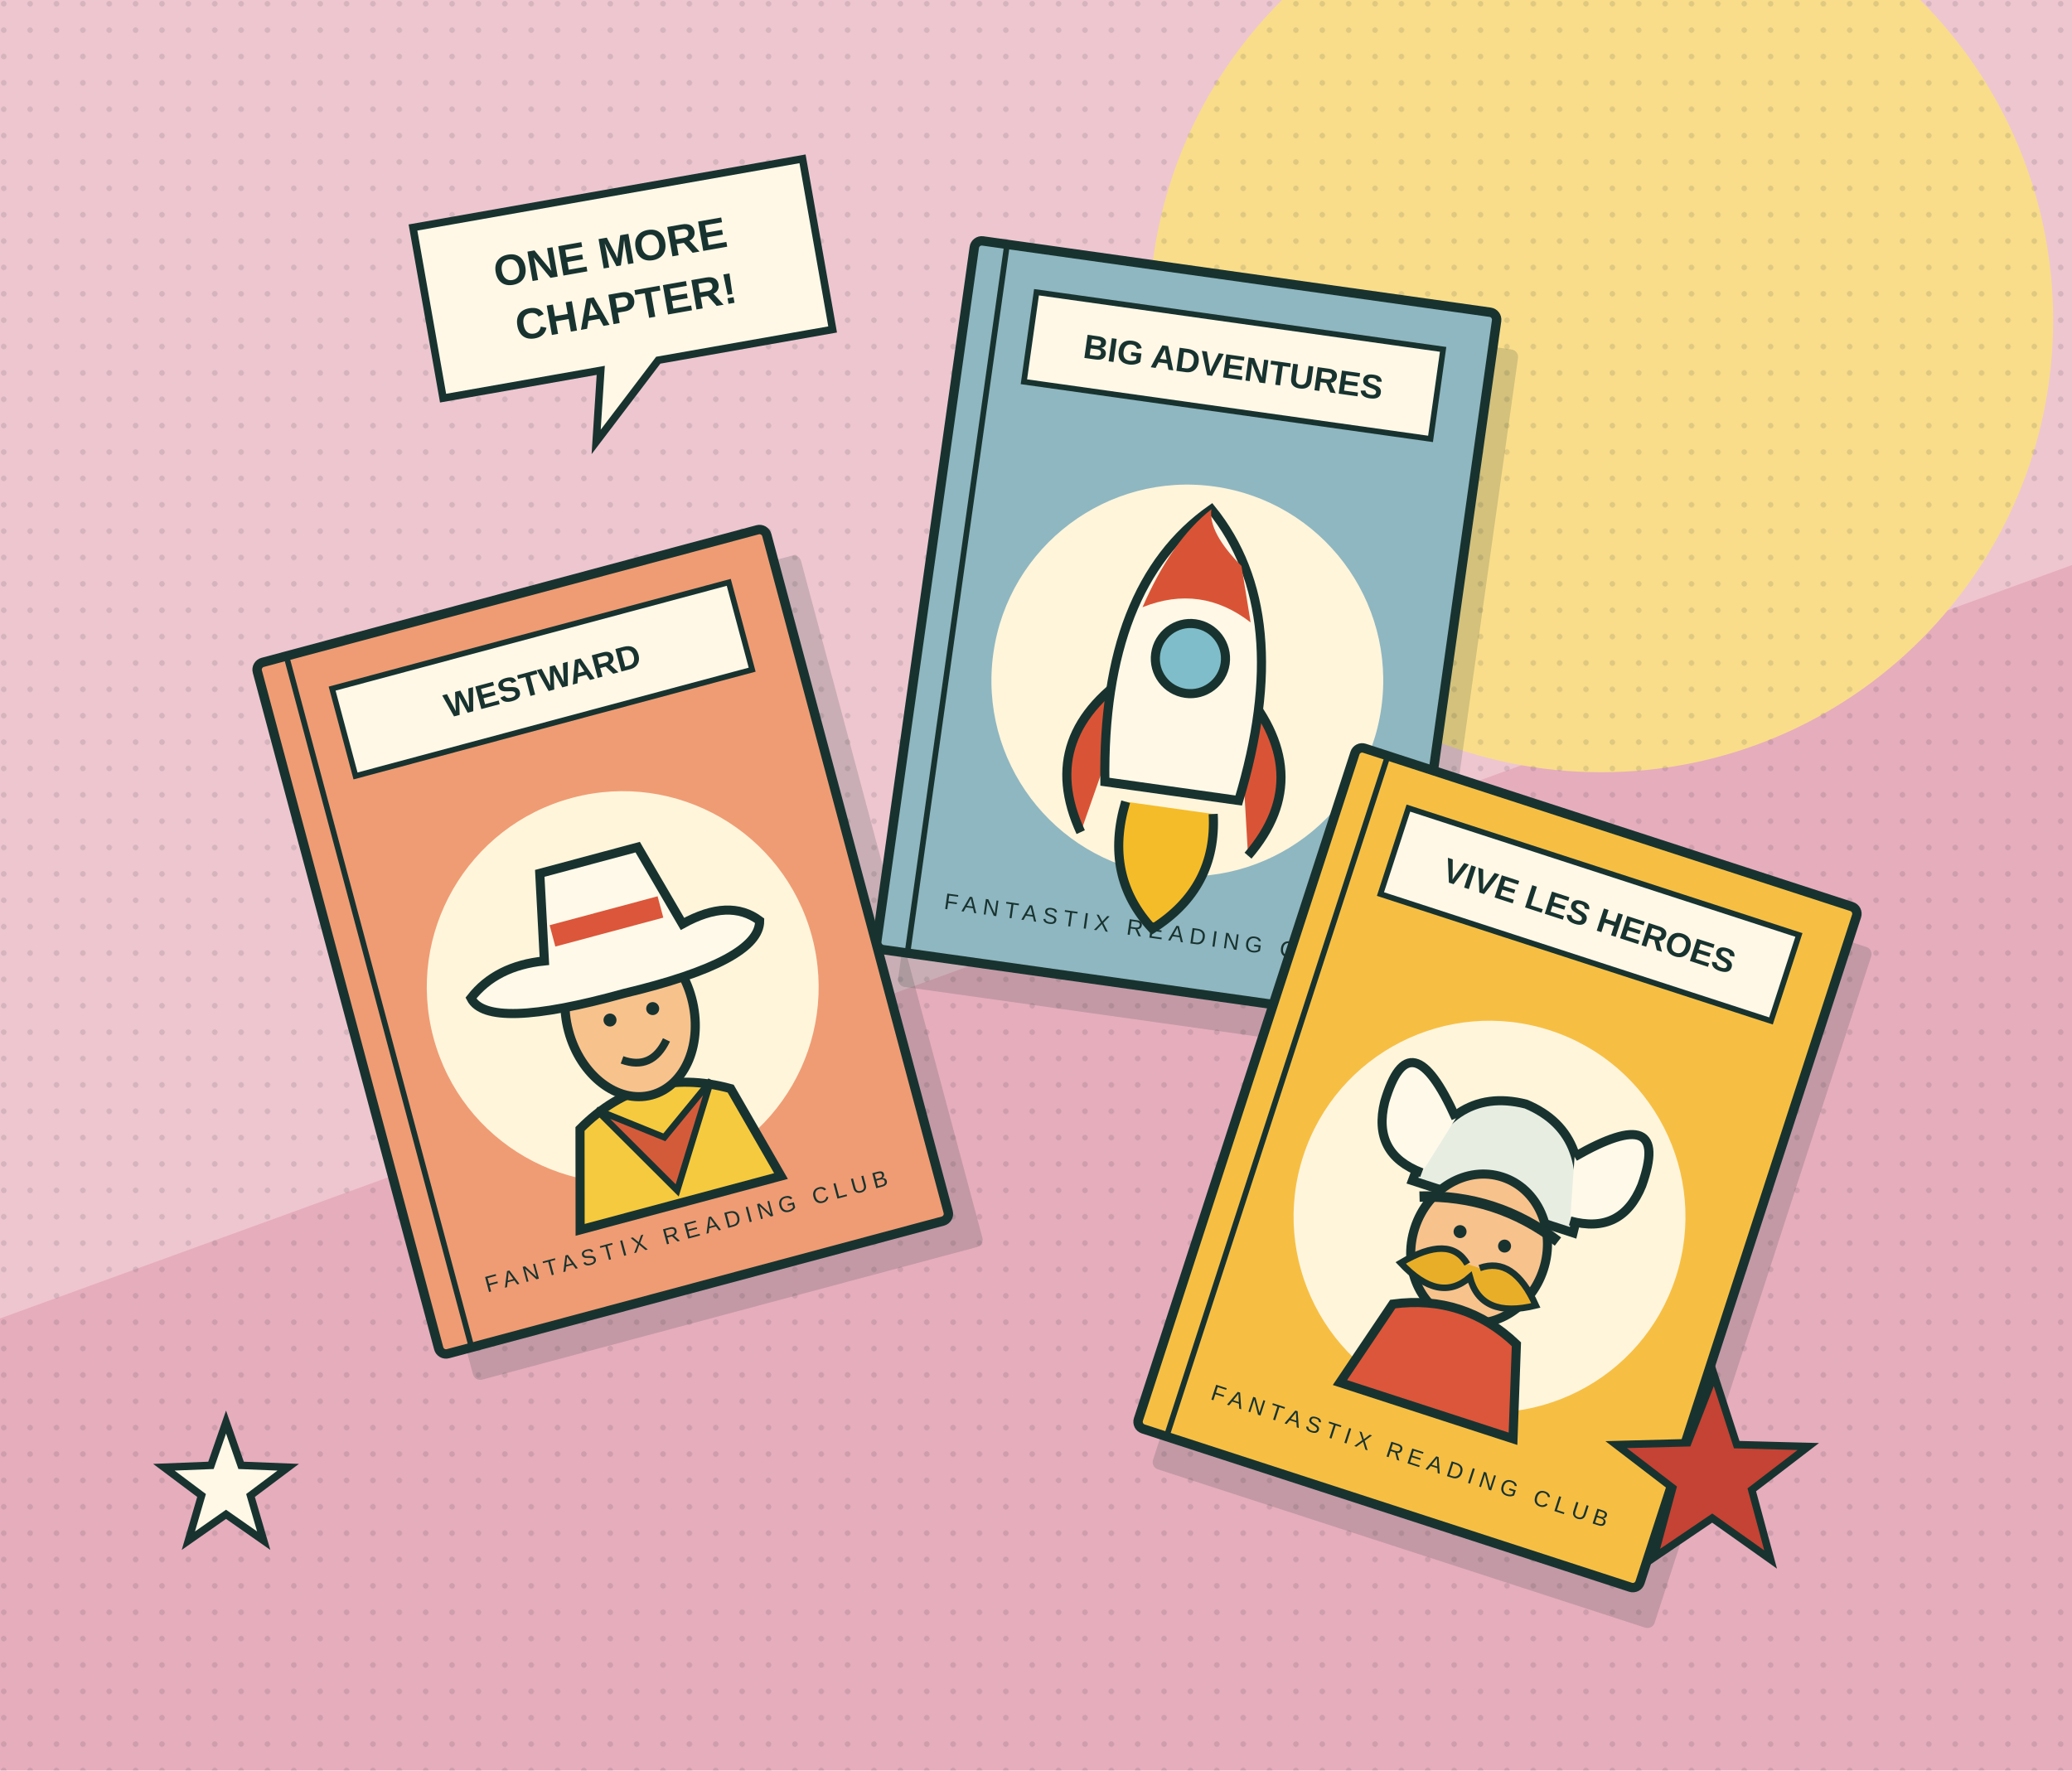
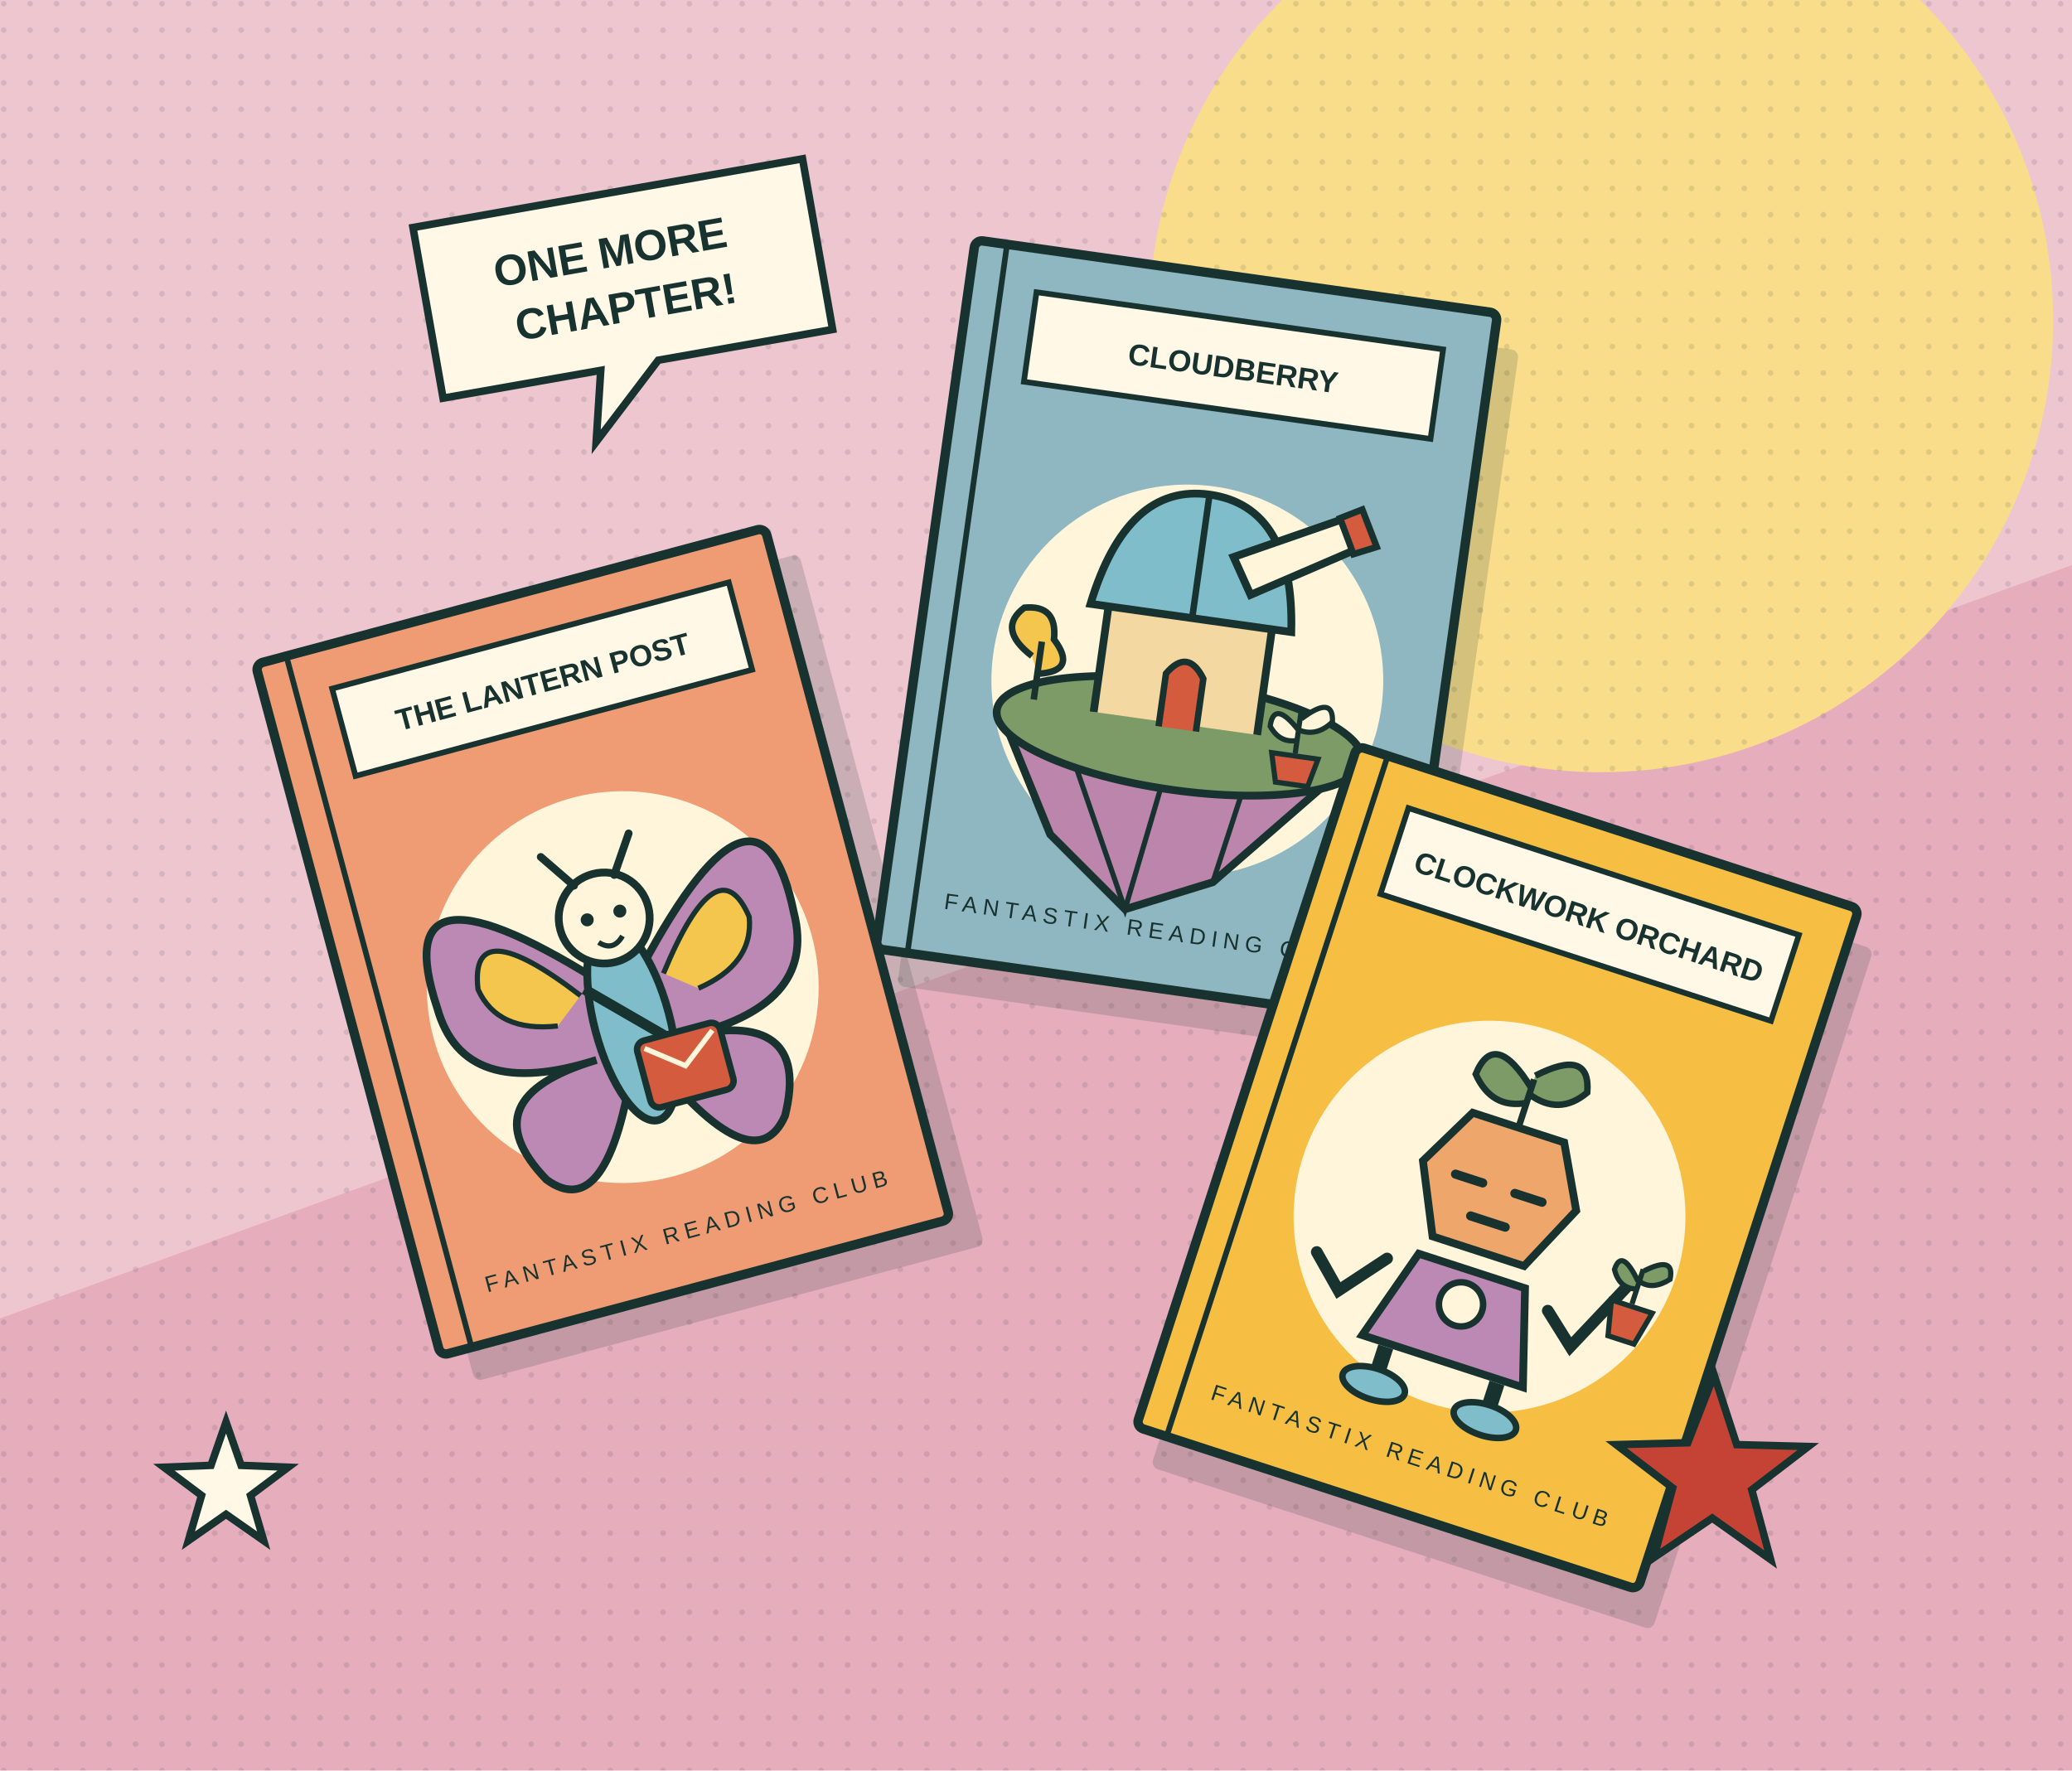
<svg xmlns="http://www.w3.org/2000/svg" viewBox="0 0 1100 940" fill="none">
  <defs>
    <pattern id="dots" width="14" height="14" patternUnits="userSpaceOnUse">
      <circle cx="2" cy="2" r="1.5" fill="#192d2c" opacity=".12" />
    </pattern>
  </defs>
  <rect width="1100" height="940" fill="#eec6d0" />
  <path d="M0 700L1100 300V940H0Z" fill="#e6adbd" />
  <circle cx="850" cy="170" r="240" fill="#f9dd8b" />
  <rect width="1100" height="940" fill="url(#dots)" />
  <g transform="translate(180 310) rotate(-15 140 190)">
    <rect x="14" y="18" width="280" height="380" rx="4" fill="#18332f" opacity=".17" />
    <rect width="280" height="380" rx="4" fill="#ef9c74" stroke="#18332f" stroke-width="5" />
    <path d="M17 0V380" stroke="#18332f" stroke-width="3" />
    <rect x="36" y="23" width="218" height="48" fill="#fff8e7" stroke="#18332f" stroke-width="3" />
-     <text x="145" y="54" fill="#18332f" text-anchor="middle" font-family="Arial,sans-serif" font-size="18" font-weight="bold">WESTWARD</text>
+     <text x="145" y="54" fill="#18332f" text-anchor="middle" font-family="Arial,sans-serif" font-size="16" font-weight="bold">THE LANTERN POST</text>
    <circle cx="144" cy="216" r="104" fill="#fff5db" />
    <g transform="translate(144 207) scale(.69)">
-       <path d="M-60 110Q0 75 60 110L80 185H-80Z" fill="#f6ca3f" stroke="#18332f" stroke-width="7" />
-       <ellipse cy="35" rx="49" ry="64" fill="#f8c28d" stroke="#18332f" stroke-width="7" />
-       <path d="M-115-9Q-90-28-53-22L-39-88H39L57-22Q97-32 115-9Q107 21 0 18Q-109 19-115-9Z" fill="#fff9e9" stroke="#18332f" stroke-width="7" />
-       <path d="M-42-39H44" stroke="#db563a" stroke-width="17" />
-       <circle cx="-16" cy="35" r="5" fill="#18332f" />
-       <circle cx="18" cy="35" r="5" fill="#18332f" />
-       <path d="M-15 67Q5 81 22 61" stroke="#18332f" stroke-width="6" />
-       <path d="M-44 99L1 133L47 100L0 175Z" fill="#d45b3a" stroke="#18332f" stroke-width="5" />
+       <path d="M-9 12Q-150-143-142-8Q-141 67-34 62Q-137 65-95 141Q-58 187-7 70M9 12Q150-143 142-8Q141 67 34 62Q137 65 95 141Q58 187 7 70" fill="#bc89b4" stroke="#18332f" stroke-width="6" />
+       <path d="M-33 11Q-99-75-108-14Q-102 22-56 29M33 11Q99-75 108-14Q102 22 56 29" fill="#f4c64e" stroke="#18332f" stroke-width="4" />
+       <ellipse cy="41" rx="29" ry="78" fill="#7fbdca" stroke="#18332f" stroke-width="6" />
+       <circle cy="-42" r="35" fill="#fff5db" stroke="#18332f" stroke-width="6" />
+       <path d="M-16-72L-35-100M16-72L35-100" stroke="#18332f" stroke-width="6" stroke-linecap="round" />
+       <circle cx="-13" cy="-44" r="5" fill="#18332f" />
+       <circle cx="13" cy="-44" r="5" fill="#18332f" />
+       <path d="M-9-25Q0-15 10-25" stroke="#18332f" stroke-width="4" />
+       <path d="M-29 7L35 71" stroke="#18332f" stroke-width="8" />
+       <rect x="-2" y="57" width="66" height="53" rx="7" fill="#d55b3e" stroke="#18332f" stroke-width="5" />
+       <path d="M4 63L31 84L58 63" stroke="#fff5db" stroke-width="4" />
    </g>
    <text x="143" y="354" text-anchor="middle" fill="#18332f" font-family="Arial,sans-serif" font-size="12" letter-spacing="3">FANTASTIX READING CLUB</text>
  </g>
  <g transform="translate(490 145) rotate(8 140 190)">
    <rect x="14" y="18" width="280" height="380" rx="4" fill="#18332f" opacity=".17" />
    <rect width="280" height="380" rx="4" fill="#8fb7c1" stroke="#18332f" stroke-width="5" />
    <path d="M17 0V380" stroke="#18332f" stroke-width="3" />
    <rect x="36" y="23" width="218" height="48" fill="#fff8e7" stroke="#18332f" stroke-width="3" />
-     <text x="145" y="54" fill="#18332f" text-anchor="middle" font-family="Arial,sans-serif" font-size="18" font-weight="bold">BIG ADVENTURES</text>
+     <text x="145" y="54" fill="#18332f" text-anchor="middle" font-family="Arial,sans-serif" font-size="16" font-weight="bold">CLOUDBERRY</text>
    <circle cx="144" cy="216" r="104" fill="#fff5db" />
    <g transform="translate(144 207) scale(.69)">
-       <path d="M-65 140Q-110 70-39 10M65 140Q110 70 39 10" fill="#d95436" stroke="#18332f" stroke-width="7" />
-       <path d="M-52 99Q-75-50 0-120Q75-50 52 99Z" fill="#fff8e7" stroke="#18332f" stroke-width="7" />
-       <path d="M-42-38Q0-62 42-38L29-80Q0-102 0-120Q-27-92-42-38Z" fill="#d95436" />
-       <circle cy="-4" r="27" fill="#7fbdca" stroke="#18332f" stroke-width="7" />
-       <path d="M-34 112Q-43 171 0 206Q45 168 34 112" fill="#f5bc29" stroke="#18332f" stroke-width="7" />
+       <path d="M-139 57L-88 145L-23 194L41 164L134 57Z" fill="#bb85ac" stroke="#18332f" stroke-width="6" />
+       <path d="M-77 88L-23 194L-7 86M55 85L41 164" stroke="#18332f" stroke-width="4" />
+       <ellipse cy="56" rx="142" ry="42" fill="#7c9b67" stroke="#18332f" stroke-width="6" />
+       <path d="M-68 47V-37H59V47" fill="#f3d8a1" stroke="#18332f" stroke-width="6" />
+       <path d="M-82-35Q-67-131-3-131Q63-131 74-35Z" fill="#7fbdca" stroke="#18332f" stroke-width="6" />
+       <path d="M-3-130V-36M-81-35H76" stroke="#18332f" stroke-width="5" />
+       <path d="M22-86L100-126L113-104L39-59Z" fill="#fff5db" stroke="#18332f" stroke-width="6" />
+       <path d="M99-127L115-136L130-109L113-101Z" fill="#d55b3e" stroke="#18332f" stroke-width="5" />
+       <path d="M-17 51V10Q-3-12 12 10V51" fill="#d55b3e" stroke="#18332f" stroke-width="5" />
+       <path d="M-115 44V-1M-121 11Q-151-6-132-25Q-107-31-106-4Q-84 18-115 24" fill="#f4c64e" stroke="#18332f" stroke-width="5" />
+       <path d="M72 59H108L103 81H78Z" fill="#d55b3e" stroke="#18332f" stroke-width="4" />
+       <path d="M90 57V26M90 39Q68 18 68 39Q77 51 90 47M91 30Q113 8 115 29Q105 42 91 39" fill="#fff5db" stroke="#18332f" stroke-width="4" />
    </g>
    <text x="143" y="354" text-anchor="middle" fill="#18332f" font-family="Arial,sans-serif" font-size="12" letter-spacing="3">FANTASTIX READING CLUB</text>
  </g>
  <g transform="translate(655 430) rotate(18 140 190)">
    <rect x="14" y="18" width="280" height="380" rx="4" fill="#18332f" opacity=".17" />
    <rect width="280" height="380" rx="4" fill="#f6bf44" stroke="#18332f" stroke-width="5" />
    <path d="M17 0V380" stroke="#18332f" stroke-width="3" />
    <rect x="36" y="23" width="218" height="48" fill="#fff8e7" stroke="#18332f" stroke-width="3" />
-     <text x="145" y="54" fill="#18332f" text-anchor="middle" font-family="Arial,sans-serif" font-size="18" font-weight="bold">VIVE LES HEROES</text>
+     <text x="145" y="54" fill="#18332f" text-anchor="middle" font-family="Arial,sans-serif" font-size="16" font-weight="bold">CLOCKWORK ORCHARD</text>
    <circle cx="144" cy="216" r="104" fill="#fff5db" />
    <g transform="translate(144 207) scale(.69)">
-       <path d="M-65 5Q-62-74 0-78Q60-73 65 5Z" fill="#e8ede2" stroke="#18332f" stroke-width="7" />
-       <path d="M-48-51Q-106-115-104-46Q-101-5-60-3M48-51Q106-115 104-46Q101-5 60-3" fill="#fff9e9" stroke="#18332f" stroke-width="7" />
-       <ellipse cy="39" rx="52" ry="58" fill="#f8c28d" stroke="#18332f" stroke-width="7" />
-       <path d="M-56 15Q0-5 56 15" stroke="#18332f" stroke-width="8" />
-       <circle cx="-18" cy="31" r="5" fill="#18332f" />
-       <circle cx="18" cy="31" r="5" fill="#18332f" />
-       <path d="M-5 53Q-25 35-54 68Q-16 89 0 62Q18 90 55 67Q27 36 5 53" fill="#e9ae28" stroke="#18332f" stroke-width="5" />
-       <path d="M-50 100Q0 76 50 100L70 170H-70Z" fill="#db563a" stroke="#18332f" stroke-width="7" />
+       <path d="M-43 57L-65 130H65L43 57Z" fill="#bc89b4" stroke="#18332f" stroke-width="6" />
+       <path d="M-45 133V159M45 133V159" stroke="#18332f" stroke-width="12" />
+       <ellipse cx="-45" cy="163" rx="25" ry="12" fill="#7fbdca" stroke="#18332f" stroke-width="5" />
+       <ellipse cx="45" cy="163" rx="25" ry="12" fill="#7fbdca" stroke="#18332f" stroke-width="5" />
+       <path d="M-65 68L-93 103L-118 80M65 68L90 89L118 30" stroke="#18332f" stroke-width="9" stroke-linecap="round" />
+       <path d="M-62-12L-37-59H37L62-12L37 41H-37Z" fill="#efa66b" stroke="#18332f" stroke-width="6" />
+       <path d="M-35-10H-13M13-10H35M-14 17H14" stroke="#18332f" stroke-width="7" stroke-linecap="round" />
+       <path d="M0-60V-98M0-91Q-41-126-44-88Q-24-66 0-79M0-101Q34-135 42-101Q27-77 0-86" fill="#7c9b67" stroke="#18332f" stroke-width="5" />
+       <circle cy="84" r="17" fill="#fff5db" stroke="#18332f" stroke-width="5" />
+       <path d="M109 45H142L136 72H115Z" fill="#d55b3e" stroke="#18332f" stroke-width="4" />
+       <path d="M125 43V15M124 25Q104 4 104 22Q112 35 125 31M126 16Q145-3 147 16Q137 28 126 25" fill="#7c9b67" stroke="#18332f" stroke-width="4" />
    </g>
    <text x="143" y="354" text-anchor="middle" fill="#18332f" font-family="Arial,sans-serif" font-size="12" letter-spacing="3">FANTASTIX READING CLUB</text>
  </g>
  <g transform="translate(330 150) rotate(-10)">
    <path d="M-104-48H106V44H12L-28 81L-19 44H-104Z" fill="#fff8e7" stroke="#18332f" stroke-width="4" />
    <text text-anchor="middle" fill="#18332f" font-family="Arial,sans-serif" font-size="23" font-weight="bold">
      <tspan x="0" y="-9">ONE MORE</tspan>
      <tspan x="0" y="21">CHAPTER!</tspan>
    </text>
  </g>
  <path d="M910 730l12 37 38 1-30 23 10 37-31-22-31 21 10-37-30-23 38-1Z" fill="#c44334" stroke="#18332f" stroke-width="4" />
  <path d="M120 755l8 23 25 1-20 15 7 24-20-14-20 14 7-24-20-15 25-1Z" fill="#fff8e7" stroke="#18332f" stroke-width="4" />
</svg>
